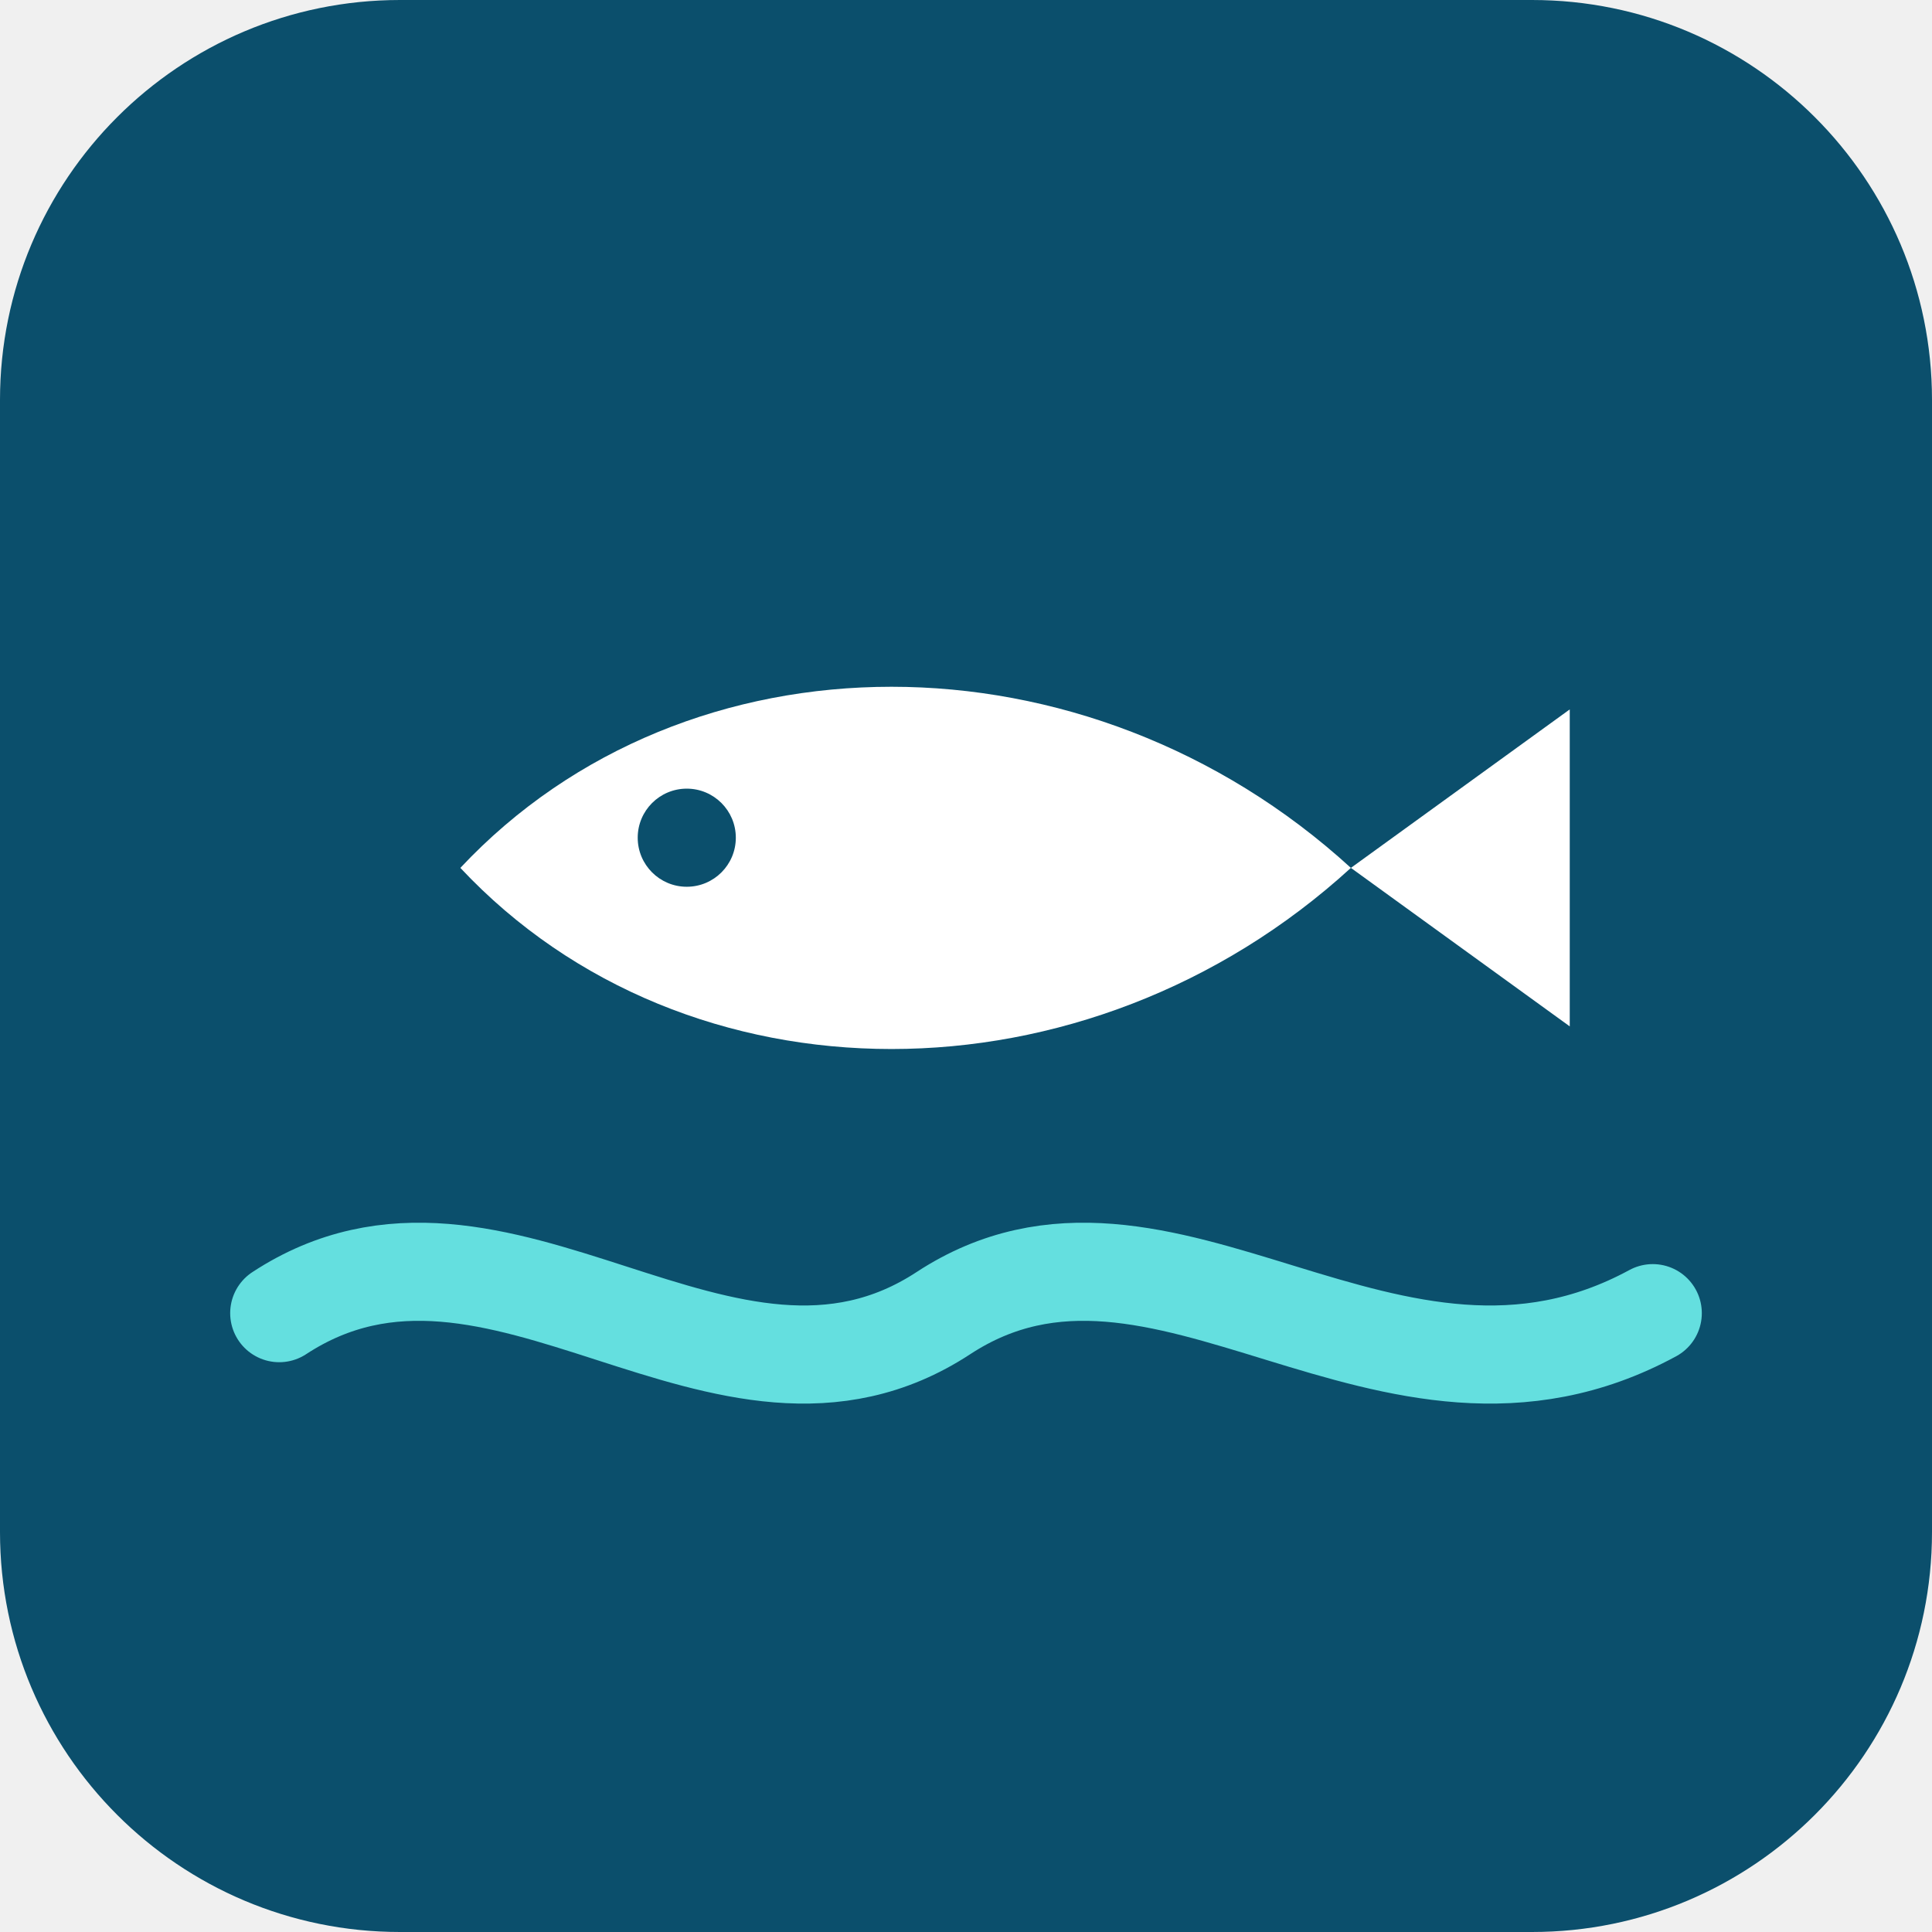
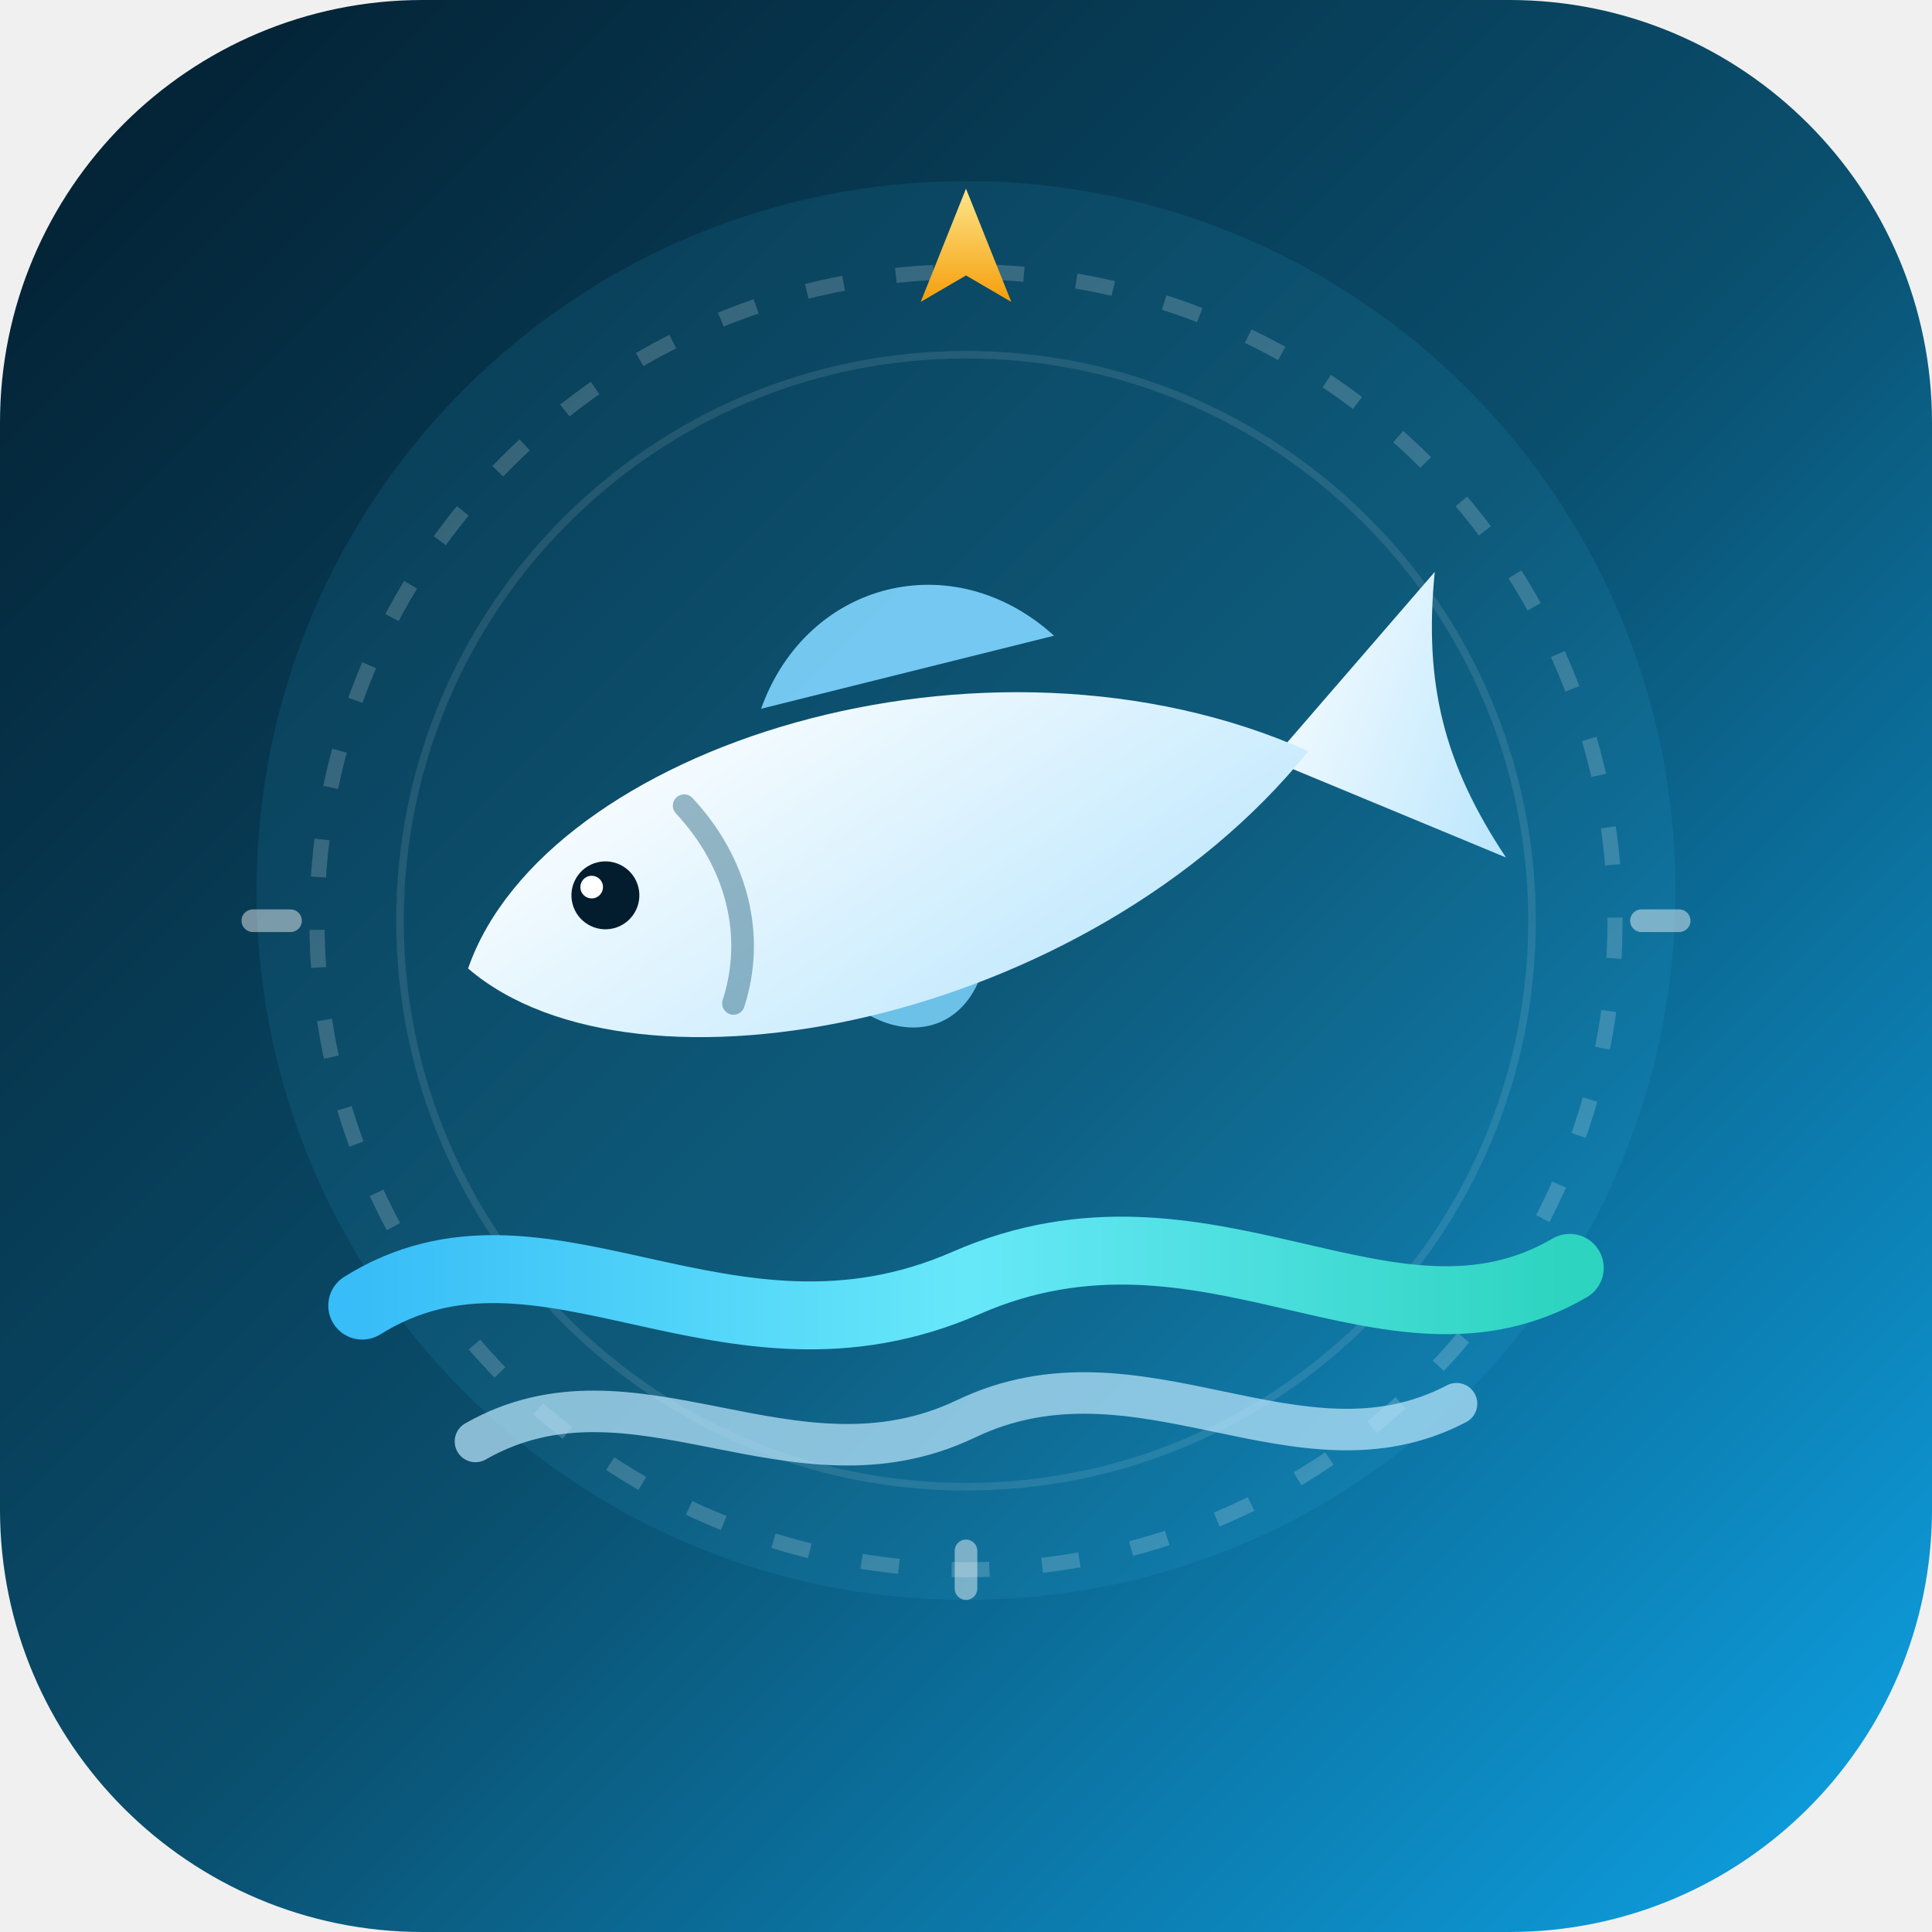
<svg xmlns="http://www.w3.org/2000/svg" viewBox="0 0 512 512">
-   <rect width="512" height="512" rx="106" fill="#0b4f6c" />
-   <path d="M74 348c58-38 118 38 176 0s118 38 188 0" fill="none" stroke="#64dfdf" stroke-width="26" stroke-linecap="round" />
-   <path d="M122 230c60-64 166-64 236 0-70 64-176 64-236 0z" fill="#ffffff" />
-   <path d="M358 230l58-42v84z" fill="#ffffff" />
-   <circle cx="182" cy="222" r="13" fill="#0b4f6c" />
+   <defs>
+     <linearGradient id="bgGrad" x1="0%" y1="0%" x2="100%" y2="100%">
+       <stop offset="0%" stop-color="#031d2e" />
+       <stop offset="52%" stop-color="#0a4f6e" />
+       <stop offset="100%" stop-color="#0ea5e9" />
+     </linearGradient>
+     <linearGradient id="fishGrad" x1="0%" y1="0%" x2="100%" y2="100%">
+       <stop offset="0%" stop-color="#ffffff" />
+       <stop offset="100%" stop-color="#bae6fd" />
+     </linearGradient>
+     <linearGradient id="waveGrad" x1="0%" y1="0%" x2="100%" y2="0%">
+       <stop offset="0%" stop-color="#38bdf8" />
+       <stop offset="50%" stop-color="#67e8f9" />
+       <stop offset="100%" stop-color="#2dd4bf" />
+     </linearGradient>
+     <linearGradient id="compassGold" x1="0%" y1="0%" x2="0%" y2="100%">
+       <stop offset="0%" stop-color="#fde68a" />
+       <stop offset="100%" stop-color="#f59e0b" />
+     </linearGradient>
+   </defs>
+   <rect width="512" height="512" rx="112" fill="url(#bgGrad)" />
+   <circle cx="256" cy="236" r="188" fill="#38bdf8" opacity="0.1" />
+   <circle cx="256" cy="244" r="172" fill="none" stroke="rgba(255,255,255,0.18)" stroke-width="4" stroke-dasharray="10 14" />
+   <circle cx="256" cy="244" r="150" fill="none" stroke="rgba(255,255,255,0.1)" stroke-width="2" />
+   <polygon points="256,50 268,80 256,73 244,80" fill="url(#compassGold)" />
+   <rect x="253" y="408" width="6" height="16" rx="3" fill="rgba(255,255,255,0.45)" />
+   <rect x="64" y="241" width="16" height="6" rx="3" fill="rgba(255,255,255,0.45)" />
+   <rect x="432" y="241" width="16" height="6" rx="3" fill="rgba(255,255,255,0.45)" />
+   <g transform="translate(256 232) rotate(-14) translate(-256 -232)">
+     <path d="M214 176 C234 146, 274 146, 294 176 Z" fill="#7dd3fc" opacity="0.92" />
+     <path d="M212 246 C222 272, 246 276, 256 254 Z" fill="#7dd3fc" opacity="0.85" />
+     <path d="M342 222 L396 184 C386 212, 386 234, 396 262 Z" fill="url(#fishGrad)" />
+     <path d="M122 224 C156 172, 278 164, 352 222 C278 278, 156 272, 122 224 Z" fill="url(#fishGrad)" />
+     <path d="M188 196 C198 214, 198 234, 188 250" fill="none" stroke="#0a4f6e" stroke-width="6" stroke-linecap="round" opacity="0.4" />
+     <circle cx="162" cy="214" r="9" fill="#031d2e" />
+     <circle cx="159" cy="211" r="3" fill="#ffffff" />
+   </g>
+   <path d="M96 346 C144 316, 192 368, 256 340 C320 312, 368 364, 416 336" fill="none" stroke="url(#waveGrad)" stroke-width="18" stroke-linecap="round" />
+   <path d="M126 382 C168 358, 210 398, 256 376 C302 354, 344 394, 386 372" fill="none" stroke="rgba(186,230,253,0.72)" stroke-width="11" stroke-linecap="round" />
</svg>
